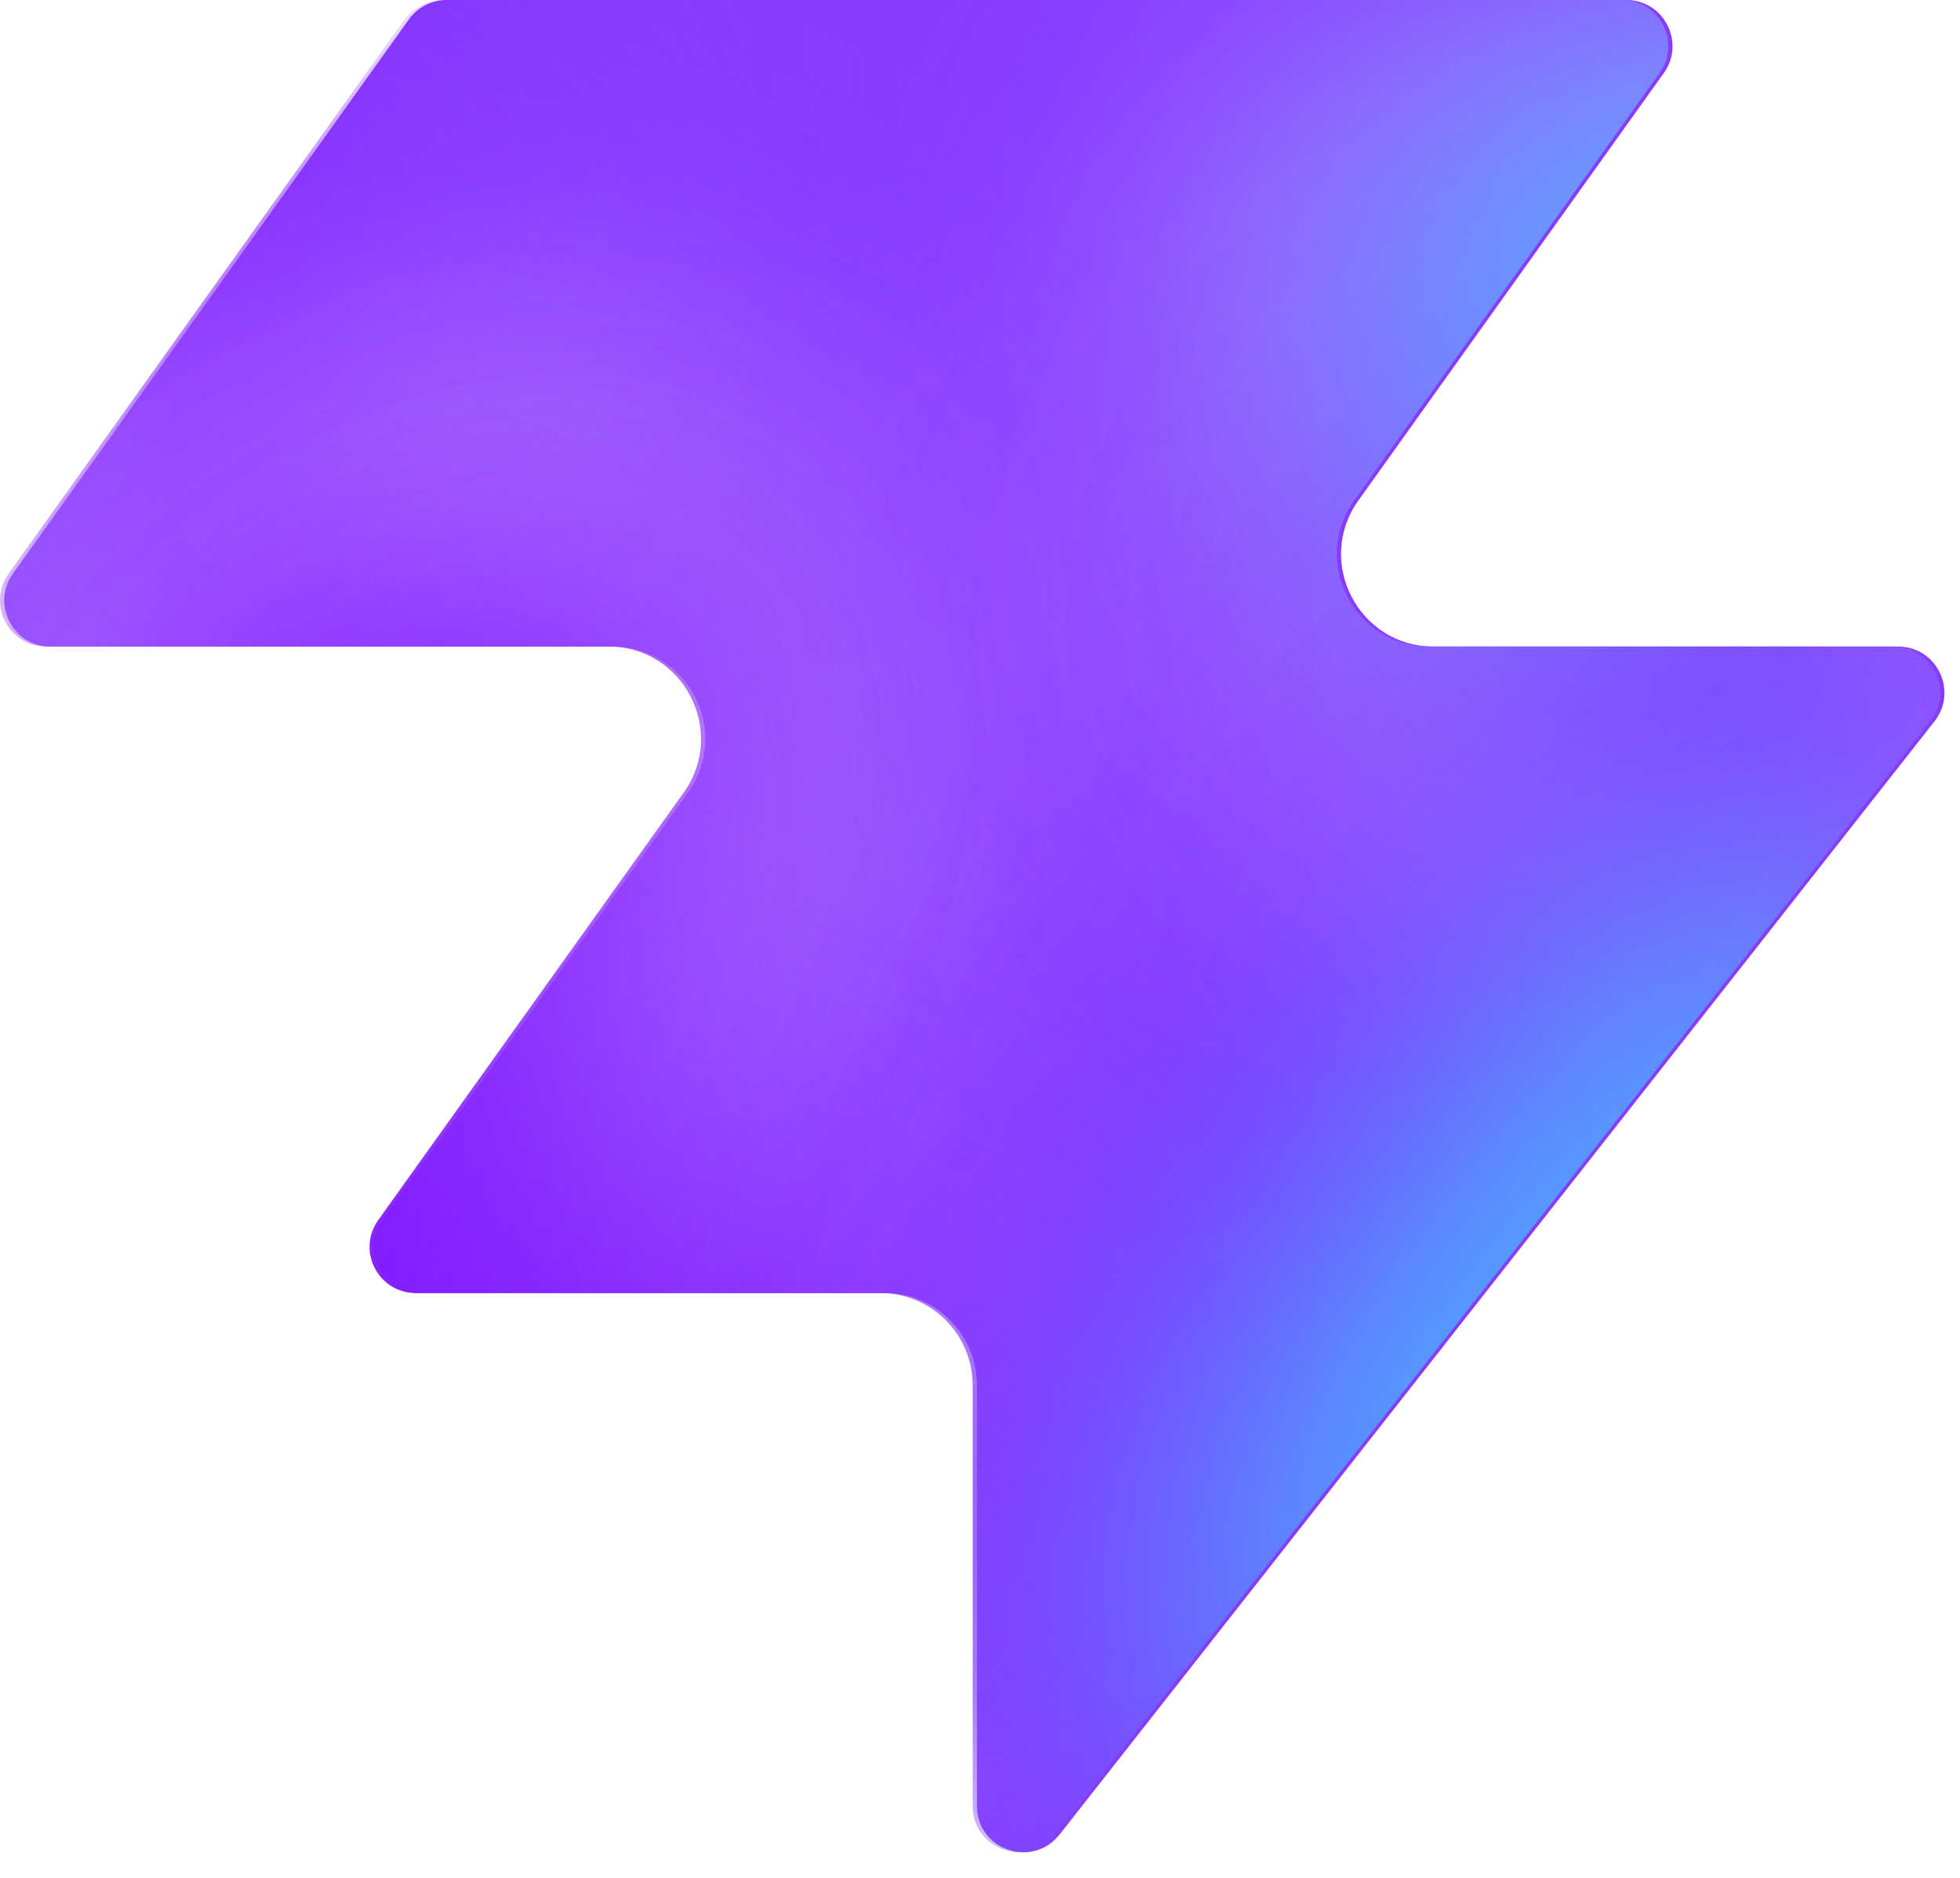
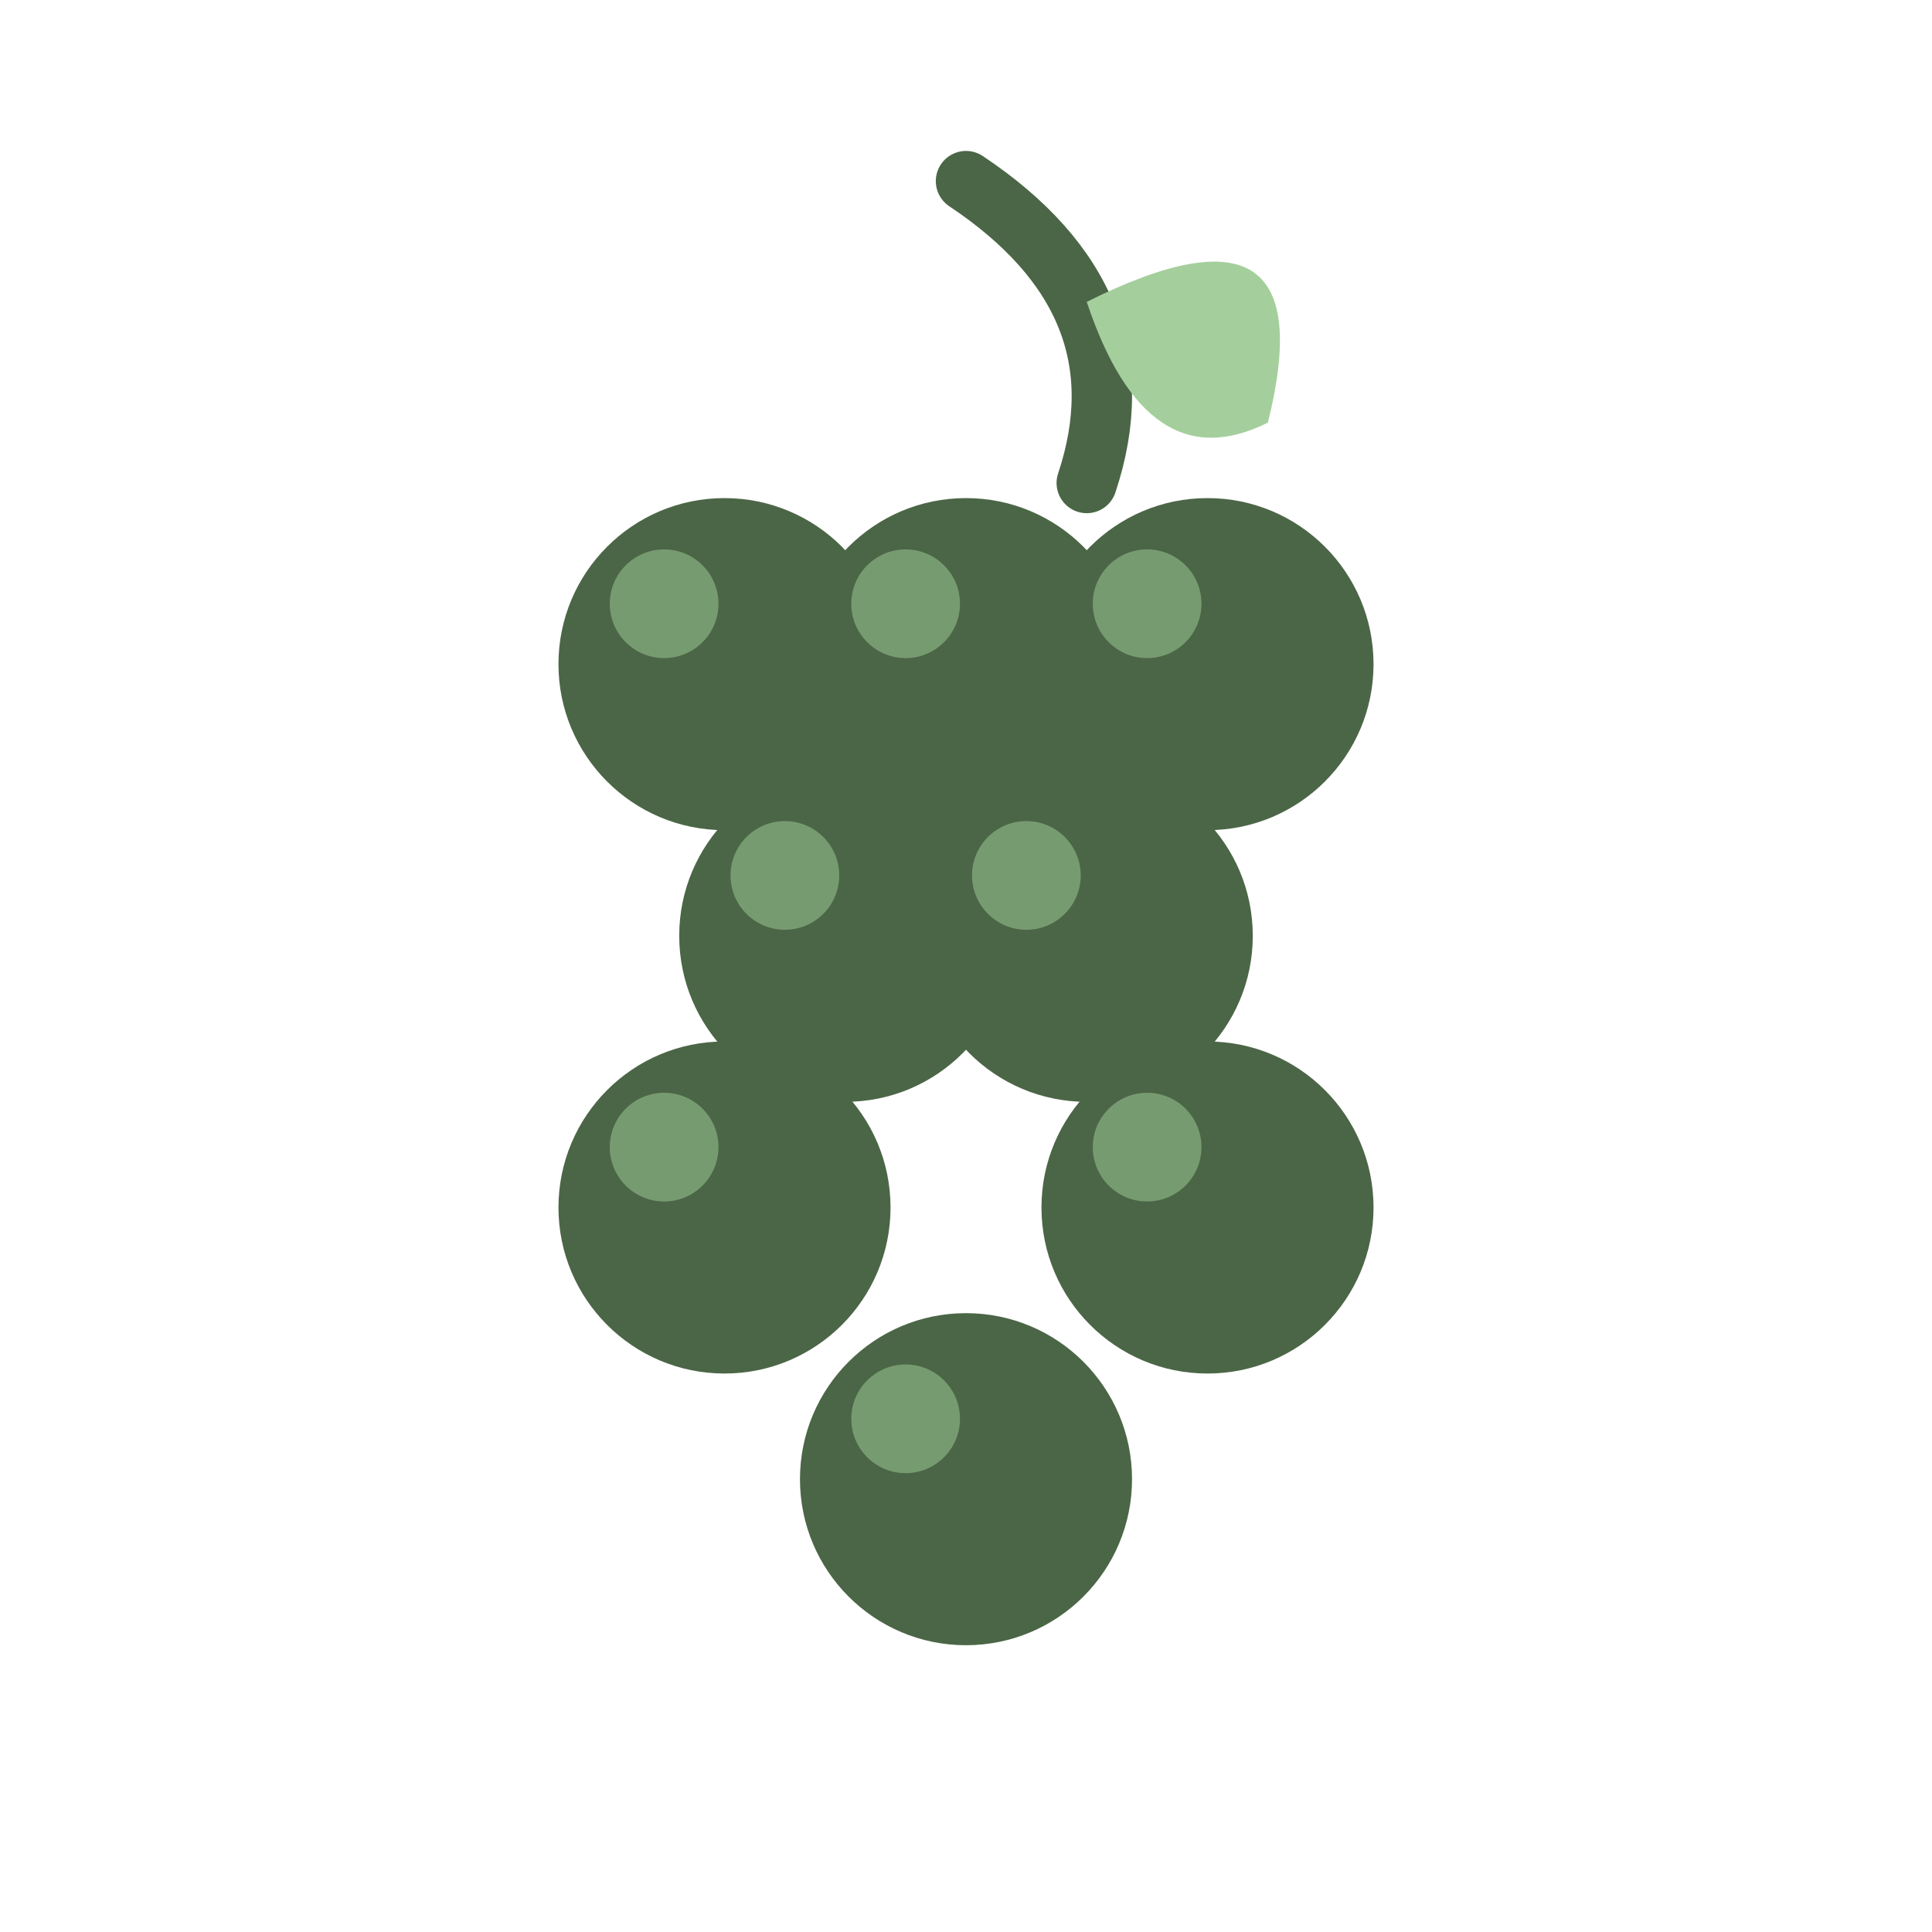
- <svg xmlns="http://www.w3.org/2000/svg" width="48" height="46" fill="none" viewBox="0 0 48 46">
-   <path fill="#863bff" d="M25.946 44.938c-.664.845-2.021.375-2.021-.698V33.937a2.26 2.26 0 0 0-2.262-2.262H10.287c-.92 0-1.456-1.04-.92-1.788l7.48-10.471c1.07-1.497 0-3.578-1.842-3.578H1.237c-.92 0-1.456-1.04-.92-1.788L10.013.474c.214-.297.556-.474.92-.474h28.894c.92 0 1.456 1.04.92 1.788l-7.48 10.471c-1.07 1.498 0 3.579 1.842 3.579h11.377c.943 0 1.473 1.088.89 1.83L25.947 44.94z" style="fill:#863bff;fill:color(display-p3 .525 .23 1);fill-opacity:1" />
-   <mask id="a" width="48" height="46" x="0" y="0" maskUnits="userSpaceOnUse" style="mask-type:alpha">
-     <path fill="#000" d="M25.842 44.938c-.664.844-2.021.375-2.021-.698V33.937a2.26 2.26 0 0 0-2.262-2.262H10.183c-.92 0-1.456-1.04-.92-1.788l7.48-10.471c1.07-1.498 0-3.579-1.842-3.579H1.133c-.92 0-1.456-1.04-.92-1.787L9.91.473c.214-.297.556-.474.92-.474h28.894c.92 0 1.456 1.04.92 1.788l-7.48 10.471c-1.07 1.498 0 3.578 1.842 3.578h11.377c.943 0 1.473 1.088.89 1.832L25.843 44.94z" style="fill:#000;fill-opacity:1" />
-   </mask>
-   <g mask="url(#a)">
-     <g filter="url(#b)">
-       <ellipse cx="5.508" cy="14.704" fill="#ede6ff" rx="5.508" ry="14.704" style="fill:#ede6ff;fill:color(display-p3 .927 .903 1);fill-opacity:1" transform="matrix(.00324 1 1 -.00324 -4.47 31.516)" />
-     </g>
-     <g filter="url(#c)">
-       <ellipse cx="10.399" cy="29.851" fill="#ede6ff" rx="10.399" ry="29.851" style="fill:#ede6ff;fill:color(display-p3 .927 .903 1);fill-opacity:1" transform="matrix(.00324 1 1 -.00324 -39.328 7.883)" />
-     </g>
-     <g filter="url(#d)">
-       <ellipse cx="5.508" cy="30.487" fill="#7e14ff" rx="5.508" ry="30.487" style="fill:#7e14ff;fill:color(display-p3 .492 .077 1);fill-opacity:1" transform="rotate(89.814 -25.913 -14.639)scale(1 -1)" />
-     </g>
-     <g filter="url(#e)">
-       <ellipse cx="5.508" cy="30.599" fill="#7e14ff" rx="5.508" ry="30.599" style="fill:#7e14ff;fill:color(display-p3 .492 .077 1);fill-opacity:1" transform="rotate(89.814 -32.644 -3.334)scale(1 -1)" />
-     </g>
-     <g filter="url(#f)">
-       <ellipse cx="5.508" cy="30.599" fill="#7e14ff" rx="5.508" ry="30.599" style="fill:#7e14ff;fill:color(display-p3 .492 .077 1);fill-opacity:1" transform="matrix(.00324 1 1 -.00324 -34.34 30.47)" />
-     </g>
-     <g filter="url(#g)">
-       <ellipse cx="14.072" cy="22.078" fill="#ede6ff" rx="14.072" ry="22.078" style="fill:#ede6ff;fill:color(display-p3 .927 .903 1);fill-opacity:1" transform="rotate(93.35 24.506 48.493)scale(-1 1)" />
-     </g>
-     <g filter="url(#h)">
-       <ellipse cx="3.47" cy="21.501" fill="#7e14ff" rx="3.47" ry="21.501" style="fill:#7e14ff;fill:color(display-p3 .492 .077 1);fill-opacity:1" transform="rotate(89.009 28.708 47.59)scale(-1 1)" />
-     </g>
-     <g filter="url(#i)">
-       <ellipse cx="3.47" cy="21.501" fill="#7e14ff" rx="3.47" ry="21.501" style="fill:#7e14ff;fill:color(display-p3 .492 .077 1);fill-opacity:1" transform="rotate(89.009 28.708 47.59)scale(-1 1)" />
-     </g>
-     <g filter="url(#j)">
-       <ellipse cx=".387" cy="8.972" fill="#7e14ff" rx="4.407" ry="29.108" style="fill:#7e14ff;fill:color(display-p3 .492 .077 1);fill-opacity:1" transform="rotate(39.51 .387 8.972)" />
-     </g>
-     <g filter="url(#k)">
-       <ellipse cx="47.523" cy="-6.092" fill="#7e14ff" rx="4.407" ry="29.108" style="fill:#7e14ff;fill:color(display-p3 .492 .077 1);fill-opacity:1" transform="rotate(37.892 47.523 -6.092)" />
-     </g>
-     <g filter="url(#l)">
-       <ellipse cx="41.412" cy="6.333" fill="#47bfff" rx="5.971" ry="9.665" style="fill:#47bfff;fill:color(display-p3 .28 .748 1);fill-opacity:1" transform="rotate(37.892 41.412 6.333)" />
-     </g>
-     <g filter="url(#m)">
-       <ellipse cx="-1.879" cy="38.332" fill="#7e14ff" rx="4.407" ry="29.108" style="fill:#7e14ff;fill:color(display-p3 .492 .077 1);fill-opacity:1" transform="rotate(37.892 -1.88 38.332)" />
-     </g>
-     <g filter="url(#n)">
-       <ellipse cx="-1.879" cy="38.332" fill="#7e14ff" rx="4.407" ry="29.108" style="fill:#7e14ff;fill:color(display-p3 .492 .077 1);fill-opacity:1" transform="rotate(37.892 -1.88 38.332)" />
-     </g>
-     <g filter="url(#o)">
-       <ellipse cx="35.651" cy="29.907" fill="#7e14ff" rx="4.407" ry="29.108" style="fill:#7e14ff;fill:color(display-p3 .492 .077 1);fill-opacity:1" transform="rotate(37.892 35.651 29.907)" />
-     </g>
-     <g filter="url(#p)">
-       <ellipse cx="38.418" cy="32.4" fill="#47bfff" rx="5.971" ry="15.297" style="fill:#47bfff;fill:color(display-p3 .28 .748 1);fill-opacity:1" transform="rotate(37.892 38.418 32.4)" />
-     </g>
-   </g>
-   <defs>
-     <filter id="b" width="60.045" height="41.654" x="-19.77" y="16.149" color-interpolation-filters="sRGB" filterUnits="userSpaceOnUse">
-       <feFlood flood-opacity="0" result="BackgroundImageFix" />
-       <feBlend in="SourceGraphic" in2="BackgroundImageFix" result="shape" />
-       <feGaussianBlur result="effect1_foregroundBlur_2002_17158" stdDeviation="7.659" />
-     </filter>
-     <filter id="c" width="90.34" height="51.437" x="-54.613" y="-7.533" color-interpolation-filters="sRGB" filterUnits="userSpaceOnUse">
-       <feFlood flood-opacity="0" result="BackgroundImageFix" />
-       <feBlend in="SourceGraphic" in2="BackgroundImageFix" result="shape" />
-       <feGaussianBlur result="effect1_foregroundBlur_2002_17158" stdDeviation="7.659" />
-     </filter>
-     <filter id="d" width="79.355" height="29.4" x="-49.64" y="2.03" color-interpolation-filters="sRGB" filterUnits="userSpaceOnUse">
-       <feFlood flood-opacity="0" result="BackgroundImageFix" />
-       <feBlend in="SourceGraphic" in2="BackgroundImageFix" result="shape" />
-       <feGaussianBlur result="effect1_foregroundBlur_2002_17158" stdDeviation="4.596" />
-     </filter>
-     <filter id="e" width="79.579" height="29.4" x="-45.045" y="20.029" color-interpolation-filters="sRGB" filterUnits="userSpaceOnUse">
-       <feFlood flood-opacity="0" result="BackgroundImageFix" />
-       <feBlend in="SourceGraphic" in2="BackgroundImageFix" result="shape" />
-       <feGaussianBlur result="effect1_foregroundBlur_2002_17158" stdDeviation="4.596" />
-     </filter>
-     <filter id="f" width="79.579" height="29.4" x="-43.513" y="21.178" color-interpolation-filters="sRGB" filterUnits="userSpaceOnUse">
-       <feFlood flood-opacity="0" result="BackgroundImageFix" />
-       <feBlend in="SourceGraphic" in2="BackgroundImageFix" result="shape" />
-       <feGaussianBlur result="effect1_foregroundBlur_2002_17158" stdDeviation="4.596" />
-     </filter>
-     <filter id="g" width="74.749" height="58.852" x="15.756" y="-17.901" color-interpolation-filters="sRGB" filterUnits="userSpaceOnUse">
-       <feFlood flood-opacity="0" result="BackgroundImageFix" />
-       <feBlend in="SourceGraphic" in2="BackgroundImageFix" result="shape" />
-       <feGaussianBlur result="effect1_foregroundBlur_2002_17158" stdDeviation="7.659" />
-     </filter>
-     <filter id="h" width="61.377" height="25.362" x="23.548" y="2.284" color-interpolation-filters="sRGB" filterUnits="userSpaceOnUse">
-       <feFlood flood-opacity="0" result="BackgroundImageFix" />
-       <feBlend in="SourceGraphic" in2="BackgroundImageFix" result="shape" />
-       <feGaussianBlur result="effect1_foregroundBlur_2002_17158" stdDeviation="4.596" />
-     </filter>
-     <filter id="i" width="61.377" height="25.362" x="23.548" y="2.284" color-interpolation-filters="sRGB" filterUnits="userSpaceOnUse">
-       <feFlood flood-opacity="0" result="BackgroundImageFix" />
-       <feBlend in="SourceGraphic" in2="BackgroundImageFix" result="shape" />
-       <feGaussianBlur result="effect1_foregroundBlur_2002_17158" stdDeviation="4.596" />
-     </filter>
-     <filter id="j" width="56.045" height="63.649" x="-27.636" y="-22.853" color-interpolation-filters="sRGB" filterUnits="userSpaceOnUse">
-       <feFlood flood-opacity="0" result="BackgroundImageFix" />
-       <feBlend in="SourceGraphic" in2="BackgroundImageFix" result="shape" />
-       <feGaussianBlur result="effect1_foregroundBlur_2002_17158" stdDeviation="4.596" />
-     </filter>
-     <filter id="k" width="54.814" height="64.646" x="20.116" y="-38.415" color-interpolation-filters="sRGB" filterUnits="userSpaceOnUse">
-       <feFlood flood-opacity="0" result="BackgroundImageFix" />
-       <feBlend in="SourceGraphic" in2="BackgroundImageFix" result="shape" />
-       <feGaussianBlur result="effect1_foregroundBlur_2002_17158" stdDeviation="4.596" />
-     </filter>
-     <filter id="l" width="33.541" height="35.313" x="24.641" y="-11.323" color-interpolation-filters="sRGB" filterUnits="userSpaceOnUse">
-       <feFlood flood-opacity="0" result="BackgroundImageFix" />
-       <feBlend in="SourceGraphic" in2="BackgroundImageFix" result="shape" />
-       <feGaussianBlur result="effect1_foregroundBlur_2002_17158" stdDeviation="4.596" />
-     </filter>
-     <filter id="m" width="54.814" height="64.646" x="-29.286" y="6.009" color-interpolation-filters="sRGB" filterUnits="userSpaceOnUse">
-       <feFlood flood-opacity="0" result="BackgroundImageFix" />
-       <feBlend in="SourceGraphic" in2="BackgroundImageFix" result="shape" />
-       <feGaussianBlur result="effect1_foregroundBlur_2002_17158" stdDeviation="4.596" />
-     </filter>
-     <filter id="n" width="54.814" height="64.646" x="-29.286" y="6.009" color-interpolation-filters="sRGB" filterUnits="userSpaceOnUse">
-       <feFlood flood-opacity="0" result="BackgroundImageFix" />
-       <feBlend in="SourceGraphic" in2="BackgroundImageFix" result="shape" />
-       <feGaussianBlur result="effect1_foregroundBlur_2002_17158" stdDeviation="4.596" />
-     </filter>
-     <filter id="o" width="54.814" height="64.646" x="8.244" y="-2.416" color-interpolation-filters="sRGB" filterUnits="userSpaceOnUse">
-       <feFlood flood-opacity="0" result="BackgroundImageFix" />
-       <feBlend in="SourceGraphic" in2="BackgroundImageFix" result="shape" />
-       <feGaussianBlur result="effect1_foregroundBlur_2002_17158" stdDeviation="4.596" />
-     </filter>
-     <filter id="p" width="39.409" height="43.623" x="18.713" y="10.588" color-interpolation-filters="sRGB" filterUnits="userSpaceOnUse">
-       <feFlood flood-opacity="0" result="BackgroundImageFix" />
-       <feBlend in="SourceGraphic" in2="BackgroundImageFix" result="shape" />
-       <feGaussianBlur result="effect1_foregroundBlur_2002_17158" stdDeviation="4.596" />
-     </filter>
-   </defs>
+ <svg xmlns="http://www.w3.org/2000/svg" viewBox="0 0 64 64">
+   <path d="M32 6 Q38 10 36 16" stroke="#4B6646" stroke-width="2" fill="none" stroke-linecap="round" />
+   <path d="M36 10 Q44 6 42 14 Q38 16 36 10Z" fill="#A4CF9C" />
+   <circle cx="24" cy="22" r="5.5" fill="#4B6646" />
+   <circle cx="32" cy="22" r="5.5" fill="#4B6646" />
+   <circle cx="40" cy="22" r="5.5" fill="#4B6646" />
+   <circle cx="28" cy="31" r="5.5" fill="#4B6646" />
+   <circle cx="36" cy="31" r="5.5" fill="#4B6646" />
+   <circle cx="24" cy="40" r="5.5" fill="#4B6646" />
+   <circle cx="40" cy="40" r="5.5" fill="#4B6646" />
+   <circle cx="32" cy="49" r="5.5" fill="#4B6646" />
+   <circle cx="22" cy="20" r="1.8" fill="#A4CF9C" opacity="0.5" />
+   <circle cx="30" cy="20" r="1.8" fill="#A4CF9C" opacity="0.5" />
+   <circle cx="38" cy="20" r="1.8" fill="#A4CF9C" opacity="0.5" />
+   <circle cx="26" cy="29" r="1.8" fill="#A4CF9C" opacity="0.5" />
+   <circle cx="34" cy="29" r="1.8" fill="#A4CF9C" opacity="0.5" />
+   <circle cx="22" cy="38" r="1.8" fill="#A4CF9C" opacity="0.5" />
+   <circle cx="38" cy="38" r="1.8" fill="#A4CF9C" opacity="0.5" />
+   <circle cx="30" cy="47" r="1.8" fill="#A4CF9C" opacity="0.5" />
</svg>
